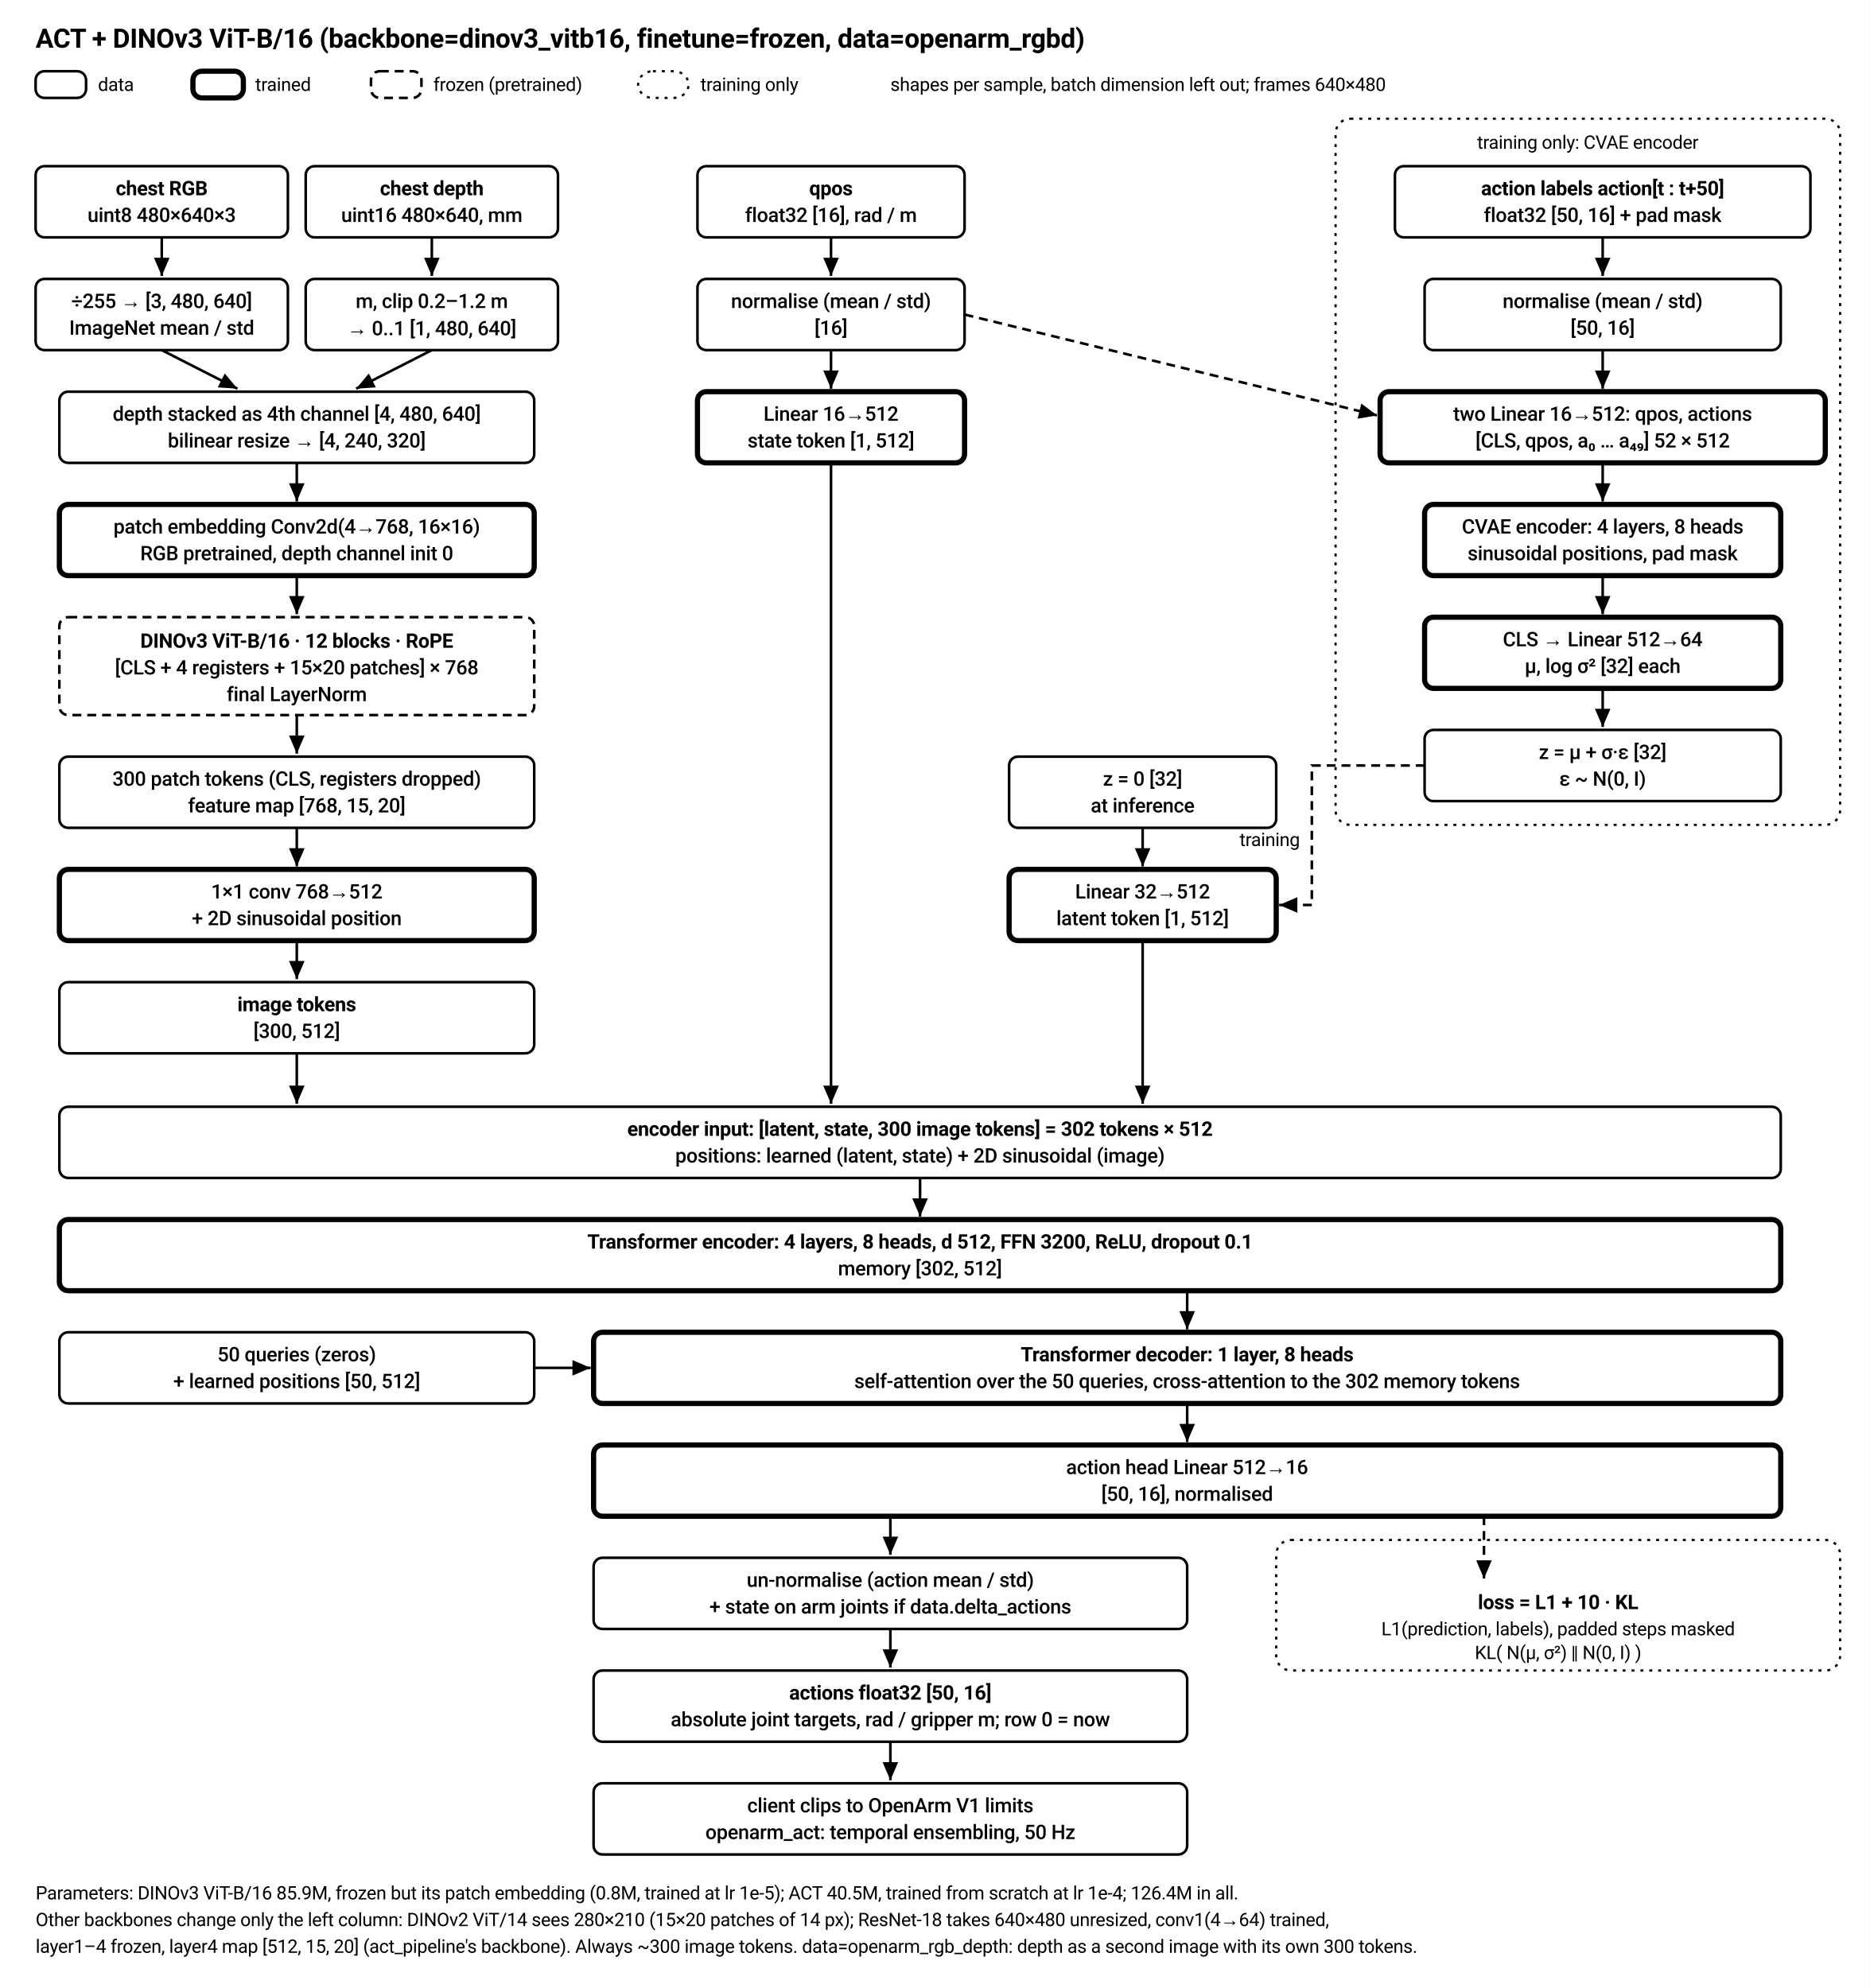
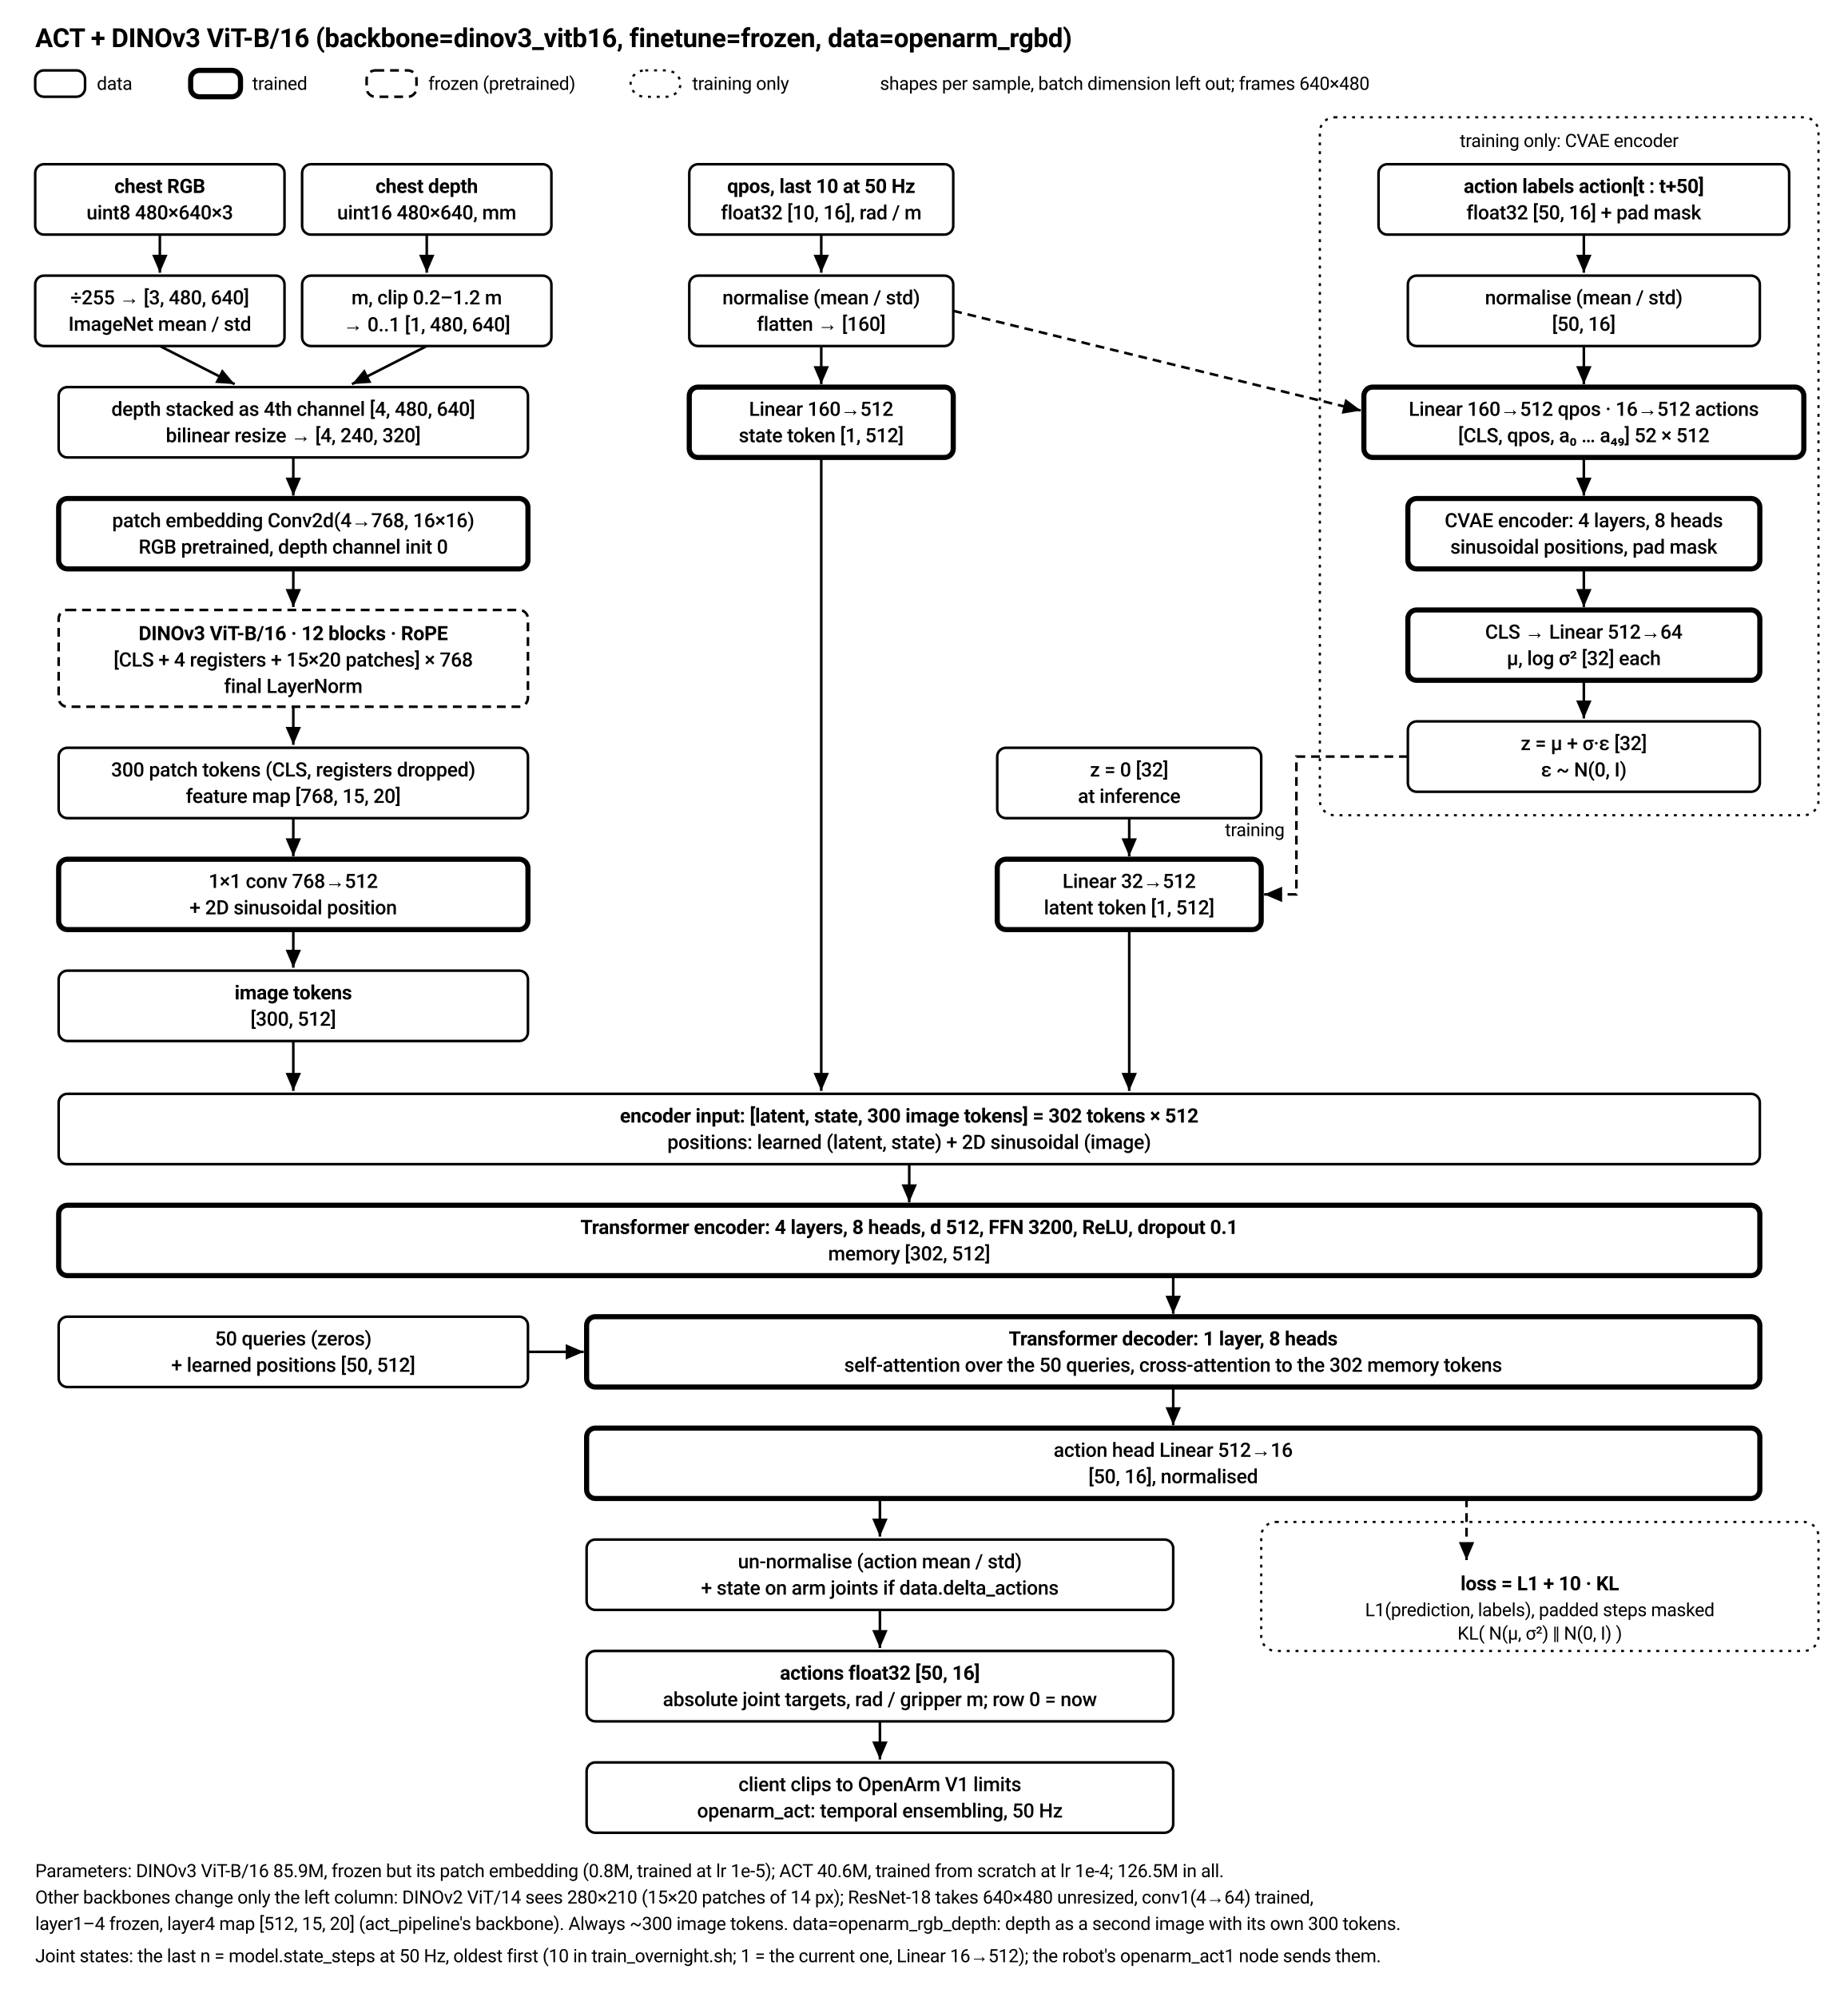
- <svg xmlns="http://www.w3.org/2000/svg" width="1260" height="1340" viewBox="0 0 1260 1340">
+ <svg xmlns="http://www.w3.org/2000/svg" width="1260" height="1362" viewBox="0 0 1260 1362">
  <defs>
    <marker id="arrow" markerWidth="8" markerHeight="8" refX="7" refY="4" orient="auto">
      <path d="M 0 1 L 7 4 L 0 7 Z" fill="#000000" />
    </marker>
    <marker id="arrow-grey" markerWidth="8" markerHeight="8" refX="7" refY="4" orient="auto">
      <path d="M 0 1 L 7 4 L 0 7 Z" fill="#000000" />
    </marker>
  </defs>
-   <rect x="0" y="0" width="1260" height="1340" fill="#ffffff" />
+   <rect x="0" y="0" width="1260" height="1362" fill="#ffffff" />
  <style>
    .box { fill: #ffffff; stroke: #000000; stroke-width: 1.75px; rx: 6px; ry: 6px; }
    .frozen { fill: #ffffff; stroke: #000000; stroke-width: 1.75px; stroke-dasharray: 6 4; rx: 6px; ry: 6px; }
    .trained { fill: #ffffff; stroke: #000000; stroke-width: 3.5px; rx: 6px; ry: 6px; }
    .group { fill: #ffffff; stroke: #000000; stroke-width: 1.5px; stroke-dasharray: 2 4; rx: 10px; ry: 10px; }
    .arrow { stroke: #000000; stroke-width: 1.75px; fill: none; }
    .arrow-grey { stroke: #000000; stroke-width: 1.75px; fill: none; stroke-dasharray: 6 4; }
    text {
      font-family: -apple-system, BlinkMacSystemFont, "Segoe UI", Roboto, "Helvetica Neue", Arial, sans-serif;
      font-size: 13.5px;
      font-weight: 500;
      fill: #000000;
      text-anchor: middle;
      dominant-baseline: central;
      letter-spacing: -0.15px;
    }
    .title { font-size: 18px; font-weight: 700; text-anchor: start; }
    .head { font-weight: 700; }
    .note { font-size: 12.5px; font-weight: 400; }
    .grey { fill: #000000; }
    .left { text-anchor: start; }
  </style>
  <text x="24" y="26" class="title">ACT + DINOv3 ViT-B/16  (backbone=dinov3_vitb16, finetune=frozen, data=openarm_rgbd)</text>
  <rect x="24" y="48" width="34" height="18" class="box" />
  <text x="66" y="57" class="note left">data</text>
  <rect x="130" y="48" width="34" height="18" class="trained" />
  <text x="172" y="57" class="note left">trained</text>
  <rect x="250" y="48" width="34" height="18" class="frozen" />
  <text x="292" y="57" class="note left">frozen (pretrained)</text>
  <rect x="430" y="48" width="34" height="18" class="group" />
  <text x="472" y="57" class="note left">training only</text>
  <text x="600" y="57" class="note left grey">shapes per sample, batch dimension left out; frames 640×480</text>
  <g transform="translate(0, 80)">
    <rect x="900" y="0" width="340" height="476" class="group" />
    <text x="1070" y="16" class="note grey">training only: CVAE encoder</text>
    <rect x="24" y="32" width="170" height="48" class="box" />
    <text x="109" y="47" class="head">chest RGB</text>
    <text x="109" y="65">uint8 480×640×3</text>
    <rect x="206" y="32" width="170" height="48" class="box" />
    <text x="291" y="47" class="head">chest depth</text>
    <text x="291" y="65">uint16 480×640, mm</text>
    <rect x="470" y="32" width="180" height="48" class="box" />
-     <text x="560" y="47" class="head">qpos</text>
-     <text x="560" y="65">float32 [16], rad / m</text>
+     <text x="560" y="47" class="head">qpos, last 10 at 50 Hz</text>
+     <text x="560" y="65">float32 [10, 16], rad / m</text>
    <rect x="940" y="32" width="280" height="48" class="box" />
    <text x="1080" y="47" class="head">action labels  action[t : t+50]</text>
    <text x="1080" y="65">float32 [50, 16] + pad mask</text>
    <line x1="109" y1="80" x2="109" y2="106" class="arrow" marker-end="url(#arrow)" />
    <line x1="291" y1="80" x2="291" y2="106" class="arrow" marker-end="url(#arrow)" />
    <line x1="560" y1="80" x2="560" y2="106" class="arrow" marker-end="url(#arrow)" />
    <line x1="1080" y1="80" x2="1080" y2="106" class="arrow" marker-end="url(#arrow)" />
    <rect x="24" y="108" width="170" height="48" class="box" />
    <text x="109" y="123">÷255 → [3, 480, 640]</text>
    <text x="109" y="141">ImageNet mean / std</text>
    <rect x="206" y="108" width="170" height="48" class="box" />
    <text x="291" y="123">m, clip 0.2–1.2 m</text>
    <text x="291" y="141">→ 0..1  [1, 480, 640]</text>
    <rect x="470" y="108" width="180" height="48" class="box" />
    <text x="560" y="123">normalise (mean / std)</text>
-     <text x="560" y="141">[16]</text>
+     <text x="560" y="141">flatten → [160]</text>
    <rect x="960" y="108" width="240" height="48" class="box" />
    <text x="1080" y="123">normalise (mean / std)</text>
    <text x="1080" y="141">[50, 16]</text>
    <line x1="109" y1="156" x2="160" y2="182" class="arrow" marker-end="url(#arrow)" />
    <line x1="291" y1="156" x2="240" y2="182" class="arrow" marker-end="url(#arrow)" />
    <rect x="40" y="184" width="320" height="48" class="box" />
    <text x="200" y="199">depth stacked as 4th channel  [4, 480, 640]</text>
    <text x="200" y="217">bilinear resize → [4, 240, 320]</text>
    <line x1="200" y1="232" x2="200" y2="258" class="arrow" marker-end="url(#arrow)" />
    <rect x="40" y="260" width="320" height="48" class="trained" />
    <text x="200" y="275">patch embedding  Conv2d(4→768, 16×16)</text>
    <text x="200" y="293">RGB pretrained, depth channel init 0</text>
    <line x1="200" y1="308" x2="200" y2="334" class="arrow" marker-end="url(#arrow)" />
    <rect x="40" y="336" width="320" height="66" class="frozen" />
    <text x="200" y="352" class="head">DINOv3 ViT-B/16 · 12 blocks · RoPE</text>
    <text x="200" y="370">[CLS + 4 registers + 15×20 patches] × 768</text>
    <text x="200" y="388">final LayerNorm</text>
    <line x1="200" y1="402" x2="200" y2="428" class="arrow" marker-end="url(#arrow)" />
    <rect x="40" y="430" width="320" height="48" class="box" />
    <text x="200" y="445">300 patch tokens (CLS, registers dropped)</text>
    <text x="200" y="463">feature map [768, 15, 20]</text>
    <line x1="200" y1="478" x2="200" y2="504" class="arrow" marker-end="url(#arrow)" />
    <rect x="40" y="506" width="320" height="48" class="trained" />
    <text x="200" y="521">1×1 conv 768→512</text>
    <text x="200" y="539">+ 2D sinusoidal position</text>
    <line x1="200" y1="554" x2="200" y2="580" class="arrow" marker-end="url(#arrow)" />
    <rect x="40" y="582" width="320" height="48" class="box" />
    <text x="200" y="597" class="head">image tokens</text>
    <text x="200" y="615">[300, 512]</text>
    <line x1="560" y1="156" x2="560" y2="182" class="arrow" marker-end="url(#arrow)" />
    <rect x="470" y="184" width="180" height="48" class="trained" />
-     <text x="560" y="199">Linear 16→512</text>
+     <text x="560" y="199">Linear 160→512</text>
    <text x="560" y="217">state token [1, 512]</text>
    <rect x="680" y="430" width="180" height="48" class="box" />
    <text x="770" y="445">z = 0  [32]</text>
    <text x="770" y="463">at inference</text>
    <line x1="770" y1="478" x2="770" y2="504" class="arrow" marker-end="url(#arrow)" />
    <rect x="680" y="506" width="180" height="48" class="trained" />
    <text x="770" y="521">Linear 32→512</text>
    <text x="770" y="539">latent token [1, 512]</text>
    <line x1="650" y1="132" x2="928" y2="200" class="arrow-grey" marker-end="url(#arrow-grey)" />
    <line x1="1080" y1="156" x2="1080" y2="182" class="arrow" marker-end="url(#arrow)" />
    <rect x="930" y="184" width="300" height="48" class="trained" />
-     <text x="1080" y="199">two Linear 16→512: qpos, actions</text>
+     <text x="1080" y="199">Linear 160→512 qpos · 16→512 actions</text>
    <text x="1080" y="217">[CLS, qpos, a₀ … a₄₉]  52 × 512</text>
    <line x1="1080" y1="232" x2="1080" y2="258" class="arrow" marker-end="url(#arrow)" />
    <rect x="960" y="260" width="240" height="48" class="trained" />
    <text x="1080" y="275">CVAE encoder: 4 layers, 8 heads</text>
    <text x="1080" y="293">sinusoidal positions, pad mask</text>
    <line x1="1080" y1="308" x2="1080" y2="334" class="arrow" marker-end="url(#arrow)" />
    <rect x="960" y="336" width="240" height="48" class="trained" />
    <text x="1080" y="351">CLS → Linear 512→64</text>
    <text x="1080" y="369">μ, log σ²  [32] each</text>
    <line x1="1080" y1="384" x2="1080" y2="410" class="arrow" marker-end="url(#arrow)" />
    <rect x="960" y="412" width="240" height="48" class="box" />
    <text x="1080" y="427">z = μ + σ·ε  [32]</text>
    <text x="1080" y="445">ε ~ N(0, I)</text>
    <path d="M 960 436 L 884 436 L 884 530 L 862 530" class="arrow-grey" marker-end="url(#arrow-grey)" />
    <text x="876" y="486" class="note grey" text-anchor="end" style="text-anchor: end">training</text>
    <line x1="200" y1="630" x2="200" y2="664" class="arrow" marker-end="url(#arrow)" />
    <line x1="560" y1="232" x2="560" y2="664" class="arrow" marker-end="url(#arrow)" />
    <line x1="770" y1="554" x2="770" y2="664" class="arrow" marker-end="url(#arrow)" />
    <rect x="40" y="666" width="1160" height="48" class="box" />
    <text x="620" y="681" class="head">encoder input: [latent, state, 300 image tokens] = 302 tokens × 512</text>
    <text x="620" y="699">positions: learned (latent, state) + 2D sinusoidal (image)</text>
    <line x1="620" y1="714" x2="620" y2="740" class="arrow" marker-end="url(#arrow)" />
    <rect x="40" y="742" width="1160" height="48" class="trained" />
    <text x="620" y="757" class="head">Transformer encoder: 4 layers, 8 heads, d 512, FFN 3200, ReLU, dropout 0.1</text>
    <text x="620" y="775">memory [302, 512]</text>
    <line x1="800" y1="790" x2="800" y2="816" class="arrow" marker-end="url(#arrow)" />
    <rect x="40" y="818" width="320" height="48" class="box" />
    <text x="200" y="833">50 queries (zeros)</text>
    <text x="200" y="851">+ learned positions [50, 512]</text>
    <line x1="360" y1="842" x2="398" y2="842" class="arrow" marker-end="url(#arrow)" />
    <rect x="400" y="818" width="800" height="48" class="trained" />
    <text x="800" y="833" class="head">Transformer decoder: 1 layer, 8 heads</text>
    <text x="800" y="851">self-attention over the 50 queries, cross-attention to the 302 memory tokens</text>
    <line x1="800" y1="866" x2="800" y2="892" class="arrow" marker-end="url(#arrow)" />
    <rect x="400" y="894" width="800" height="48" class="trained" />
    <text x="800" y="909">action head Linear 512→16</text>
    <text x="800" y="927">[50, 16], normalised</text>
    <line x1="600" y1="942" x2="600" y2="968" class="arrow" marker-end="url(#arrow)" />
    <rect x="400" y="970" width="400" height="48" class="box" />
    <text x="600" y="985">un-normalise (action mean / std)</text>
    <text x="600" y="1003">+ state on arm joints if data.delta_actions</text>
    <line x1="600" y1="1018" x2="600" y2="1044" class="arrow" marker-end="url(#arrow)" />
    <rect x="400" y="1046" width="400" height="48" class="box" />
    <text x="600" y="1061" class="head">actions float32 [50, 16]</text>
    <text x="600" y="1079">absolute joint targets, rad / gripper m; row 0 = now</text>
    <line x1="600" y1="1094" x2="600" y2="1120" class="arrow" marker-end="url(#arrow)" />
    <rect x="400" y="1122" width="400" height="48" class="box" />
    <text x="600" y="1137">client clips to OpenArm V1 limits</text>
    <text x="600" y="1155">openarm_act: temporal ensembling, 50 Hz</text>
    <rect x="860" y="958" width="380" height="88" class="group" />
    <line x1="1000" y1="942" x2="1000" y2="984" class="arrow-grey" marker-end="url(#arrow-grey)" />
    <text x="1050" y="1000" class="head">loss = L1 + 10 · KL</text>
    <text x="1050" y="1018" class="note">L1(prediction, labels), padded steps masked</text>
    <text x="1050" y="1034" class="note">KL( N(μ, σ²) ‖ N(0, I) )</text>
-     <text x="24" y="1196" class="note left">Parameters: DINOv3 ViT-B/16 85.9M, frozen but its patch embedding (0.8M, trained at lr 1e-5); ACT 40.5M, trained from scratch at lr 1e-4; 126.4M in all.</text>
+     <text x="24" y="1196" class="note left">Parameters: DINOv3 ViT-B/16 85.9M, frozen but its patch embedding (0.8M, trained at lr 1e-5); ACT 40.6M, trained from scratch at lr 1e-4; 126.5M in all.</text>
    <text x="24" y="1214" class="note left">Other backbones change only the left column: DINOv2 ViT/14 sees 280×210 (15×20 patches of 14 px); ResNet-18 takes 640×480 unresized, conv1(4→64) trained,</text>
    <text x="24" y="1232" class="note left">layer1–4 frozen, layer4 map [512, 15, 20] (act_pipeline's backbone). Always ~300 image tokens. data=openarm_rgb_depth: depth as a second image with its own 300 tokens.</text>
+     <text x="24" y="1254" class="note left">Joint states: the last n = model.state_steps at 50 Hz, oldest first (10 in train_overnight.sh; 1 = the current one, Linear 16→512); the robot's openarm_act1 node sends them.</text>
  </g>
</svg>
